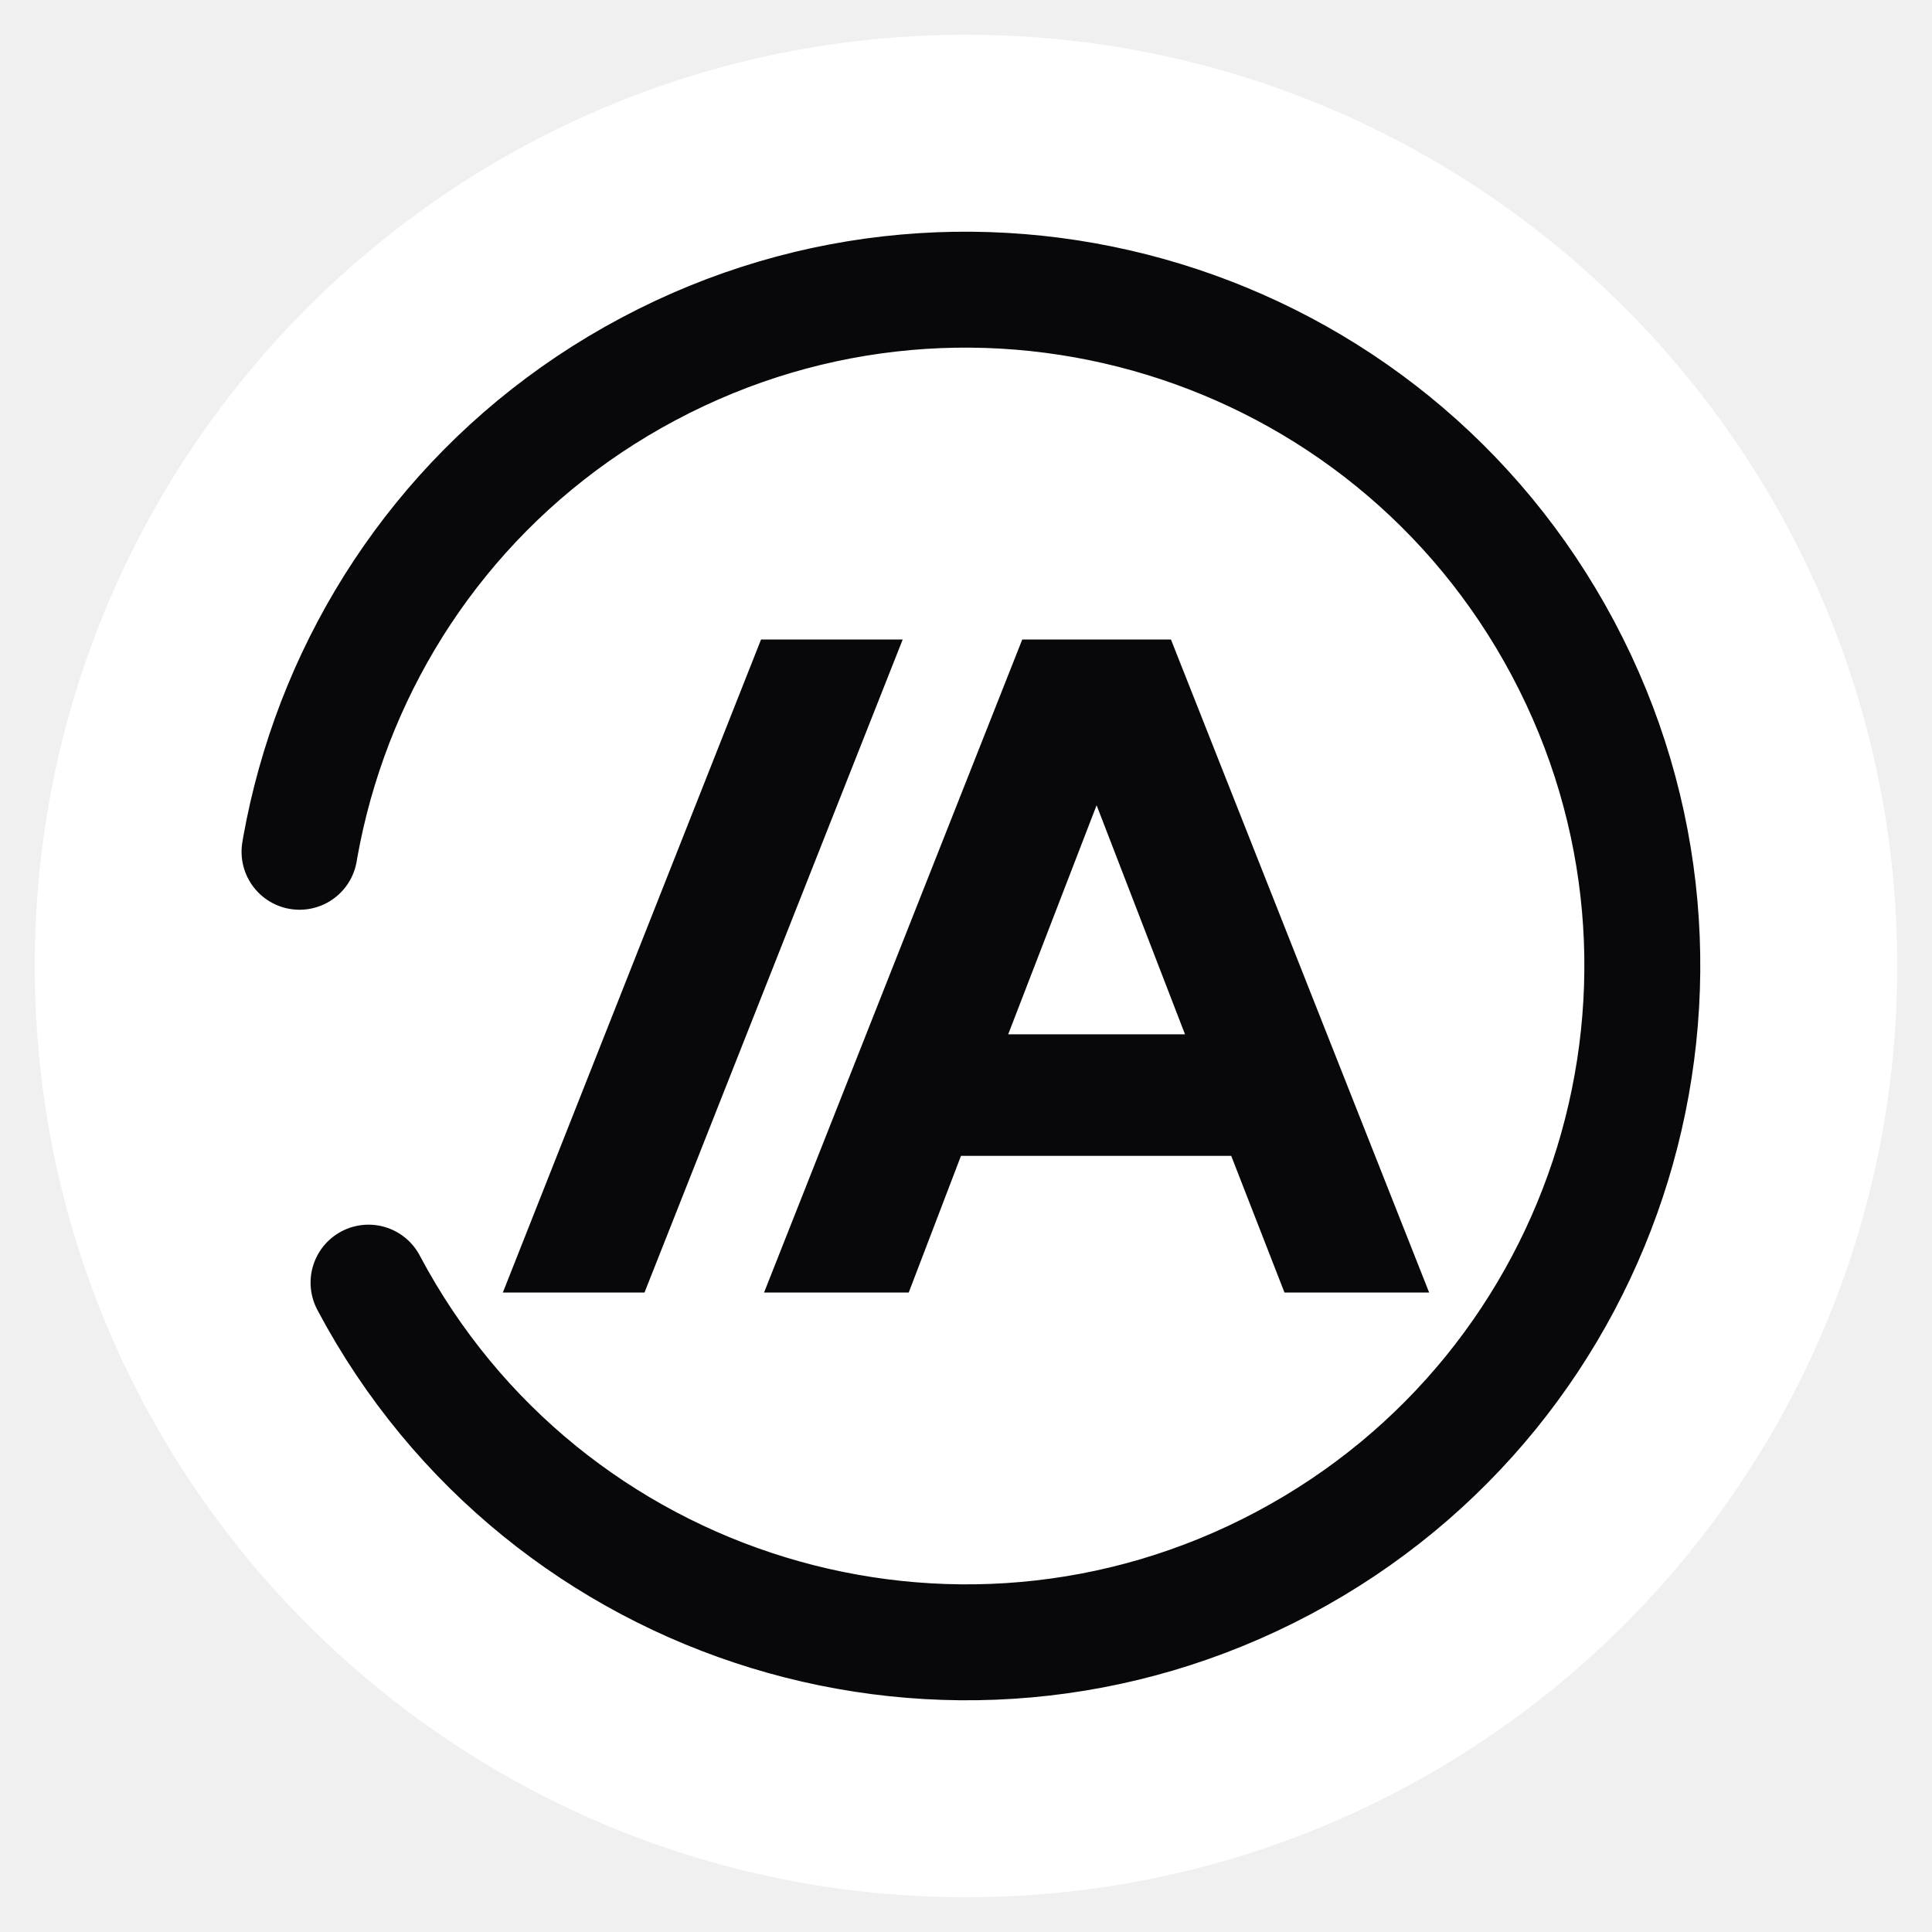
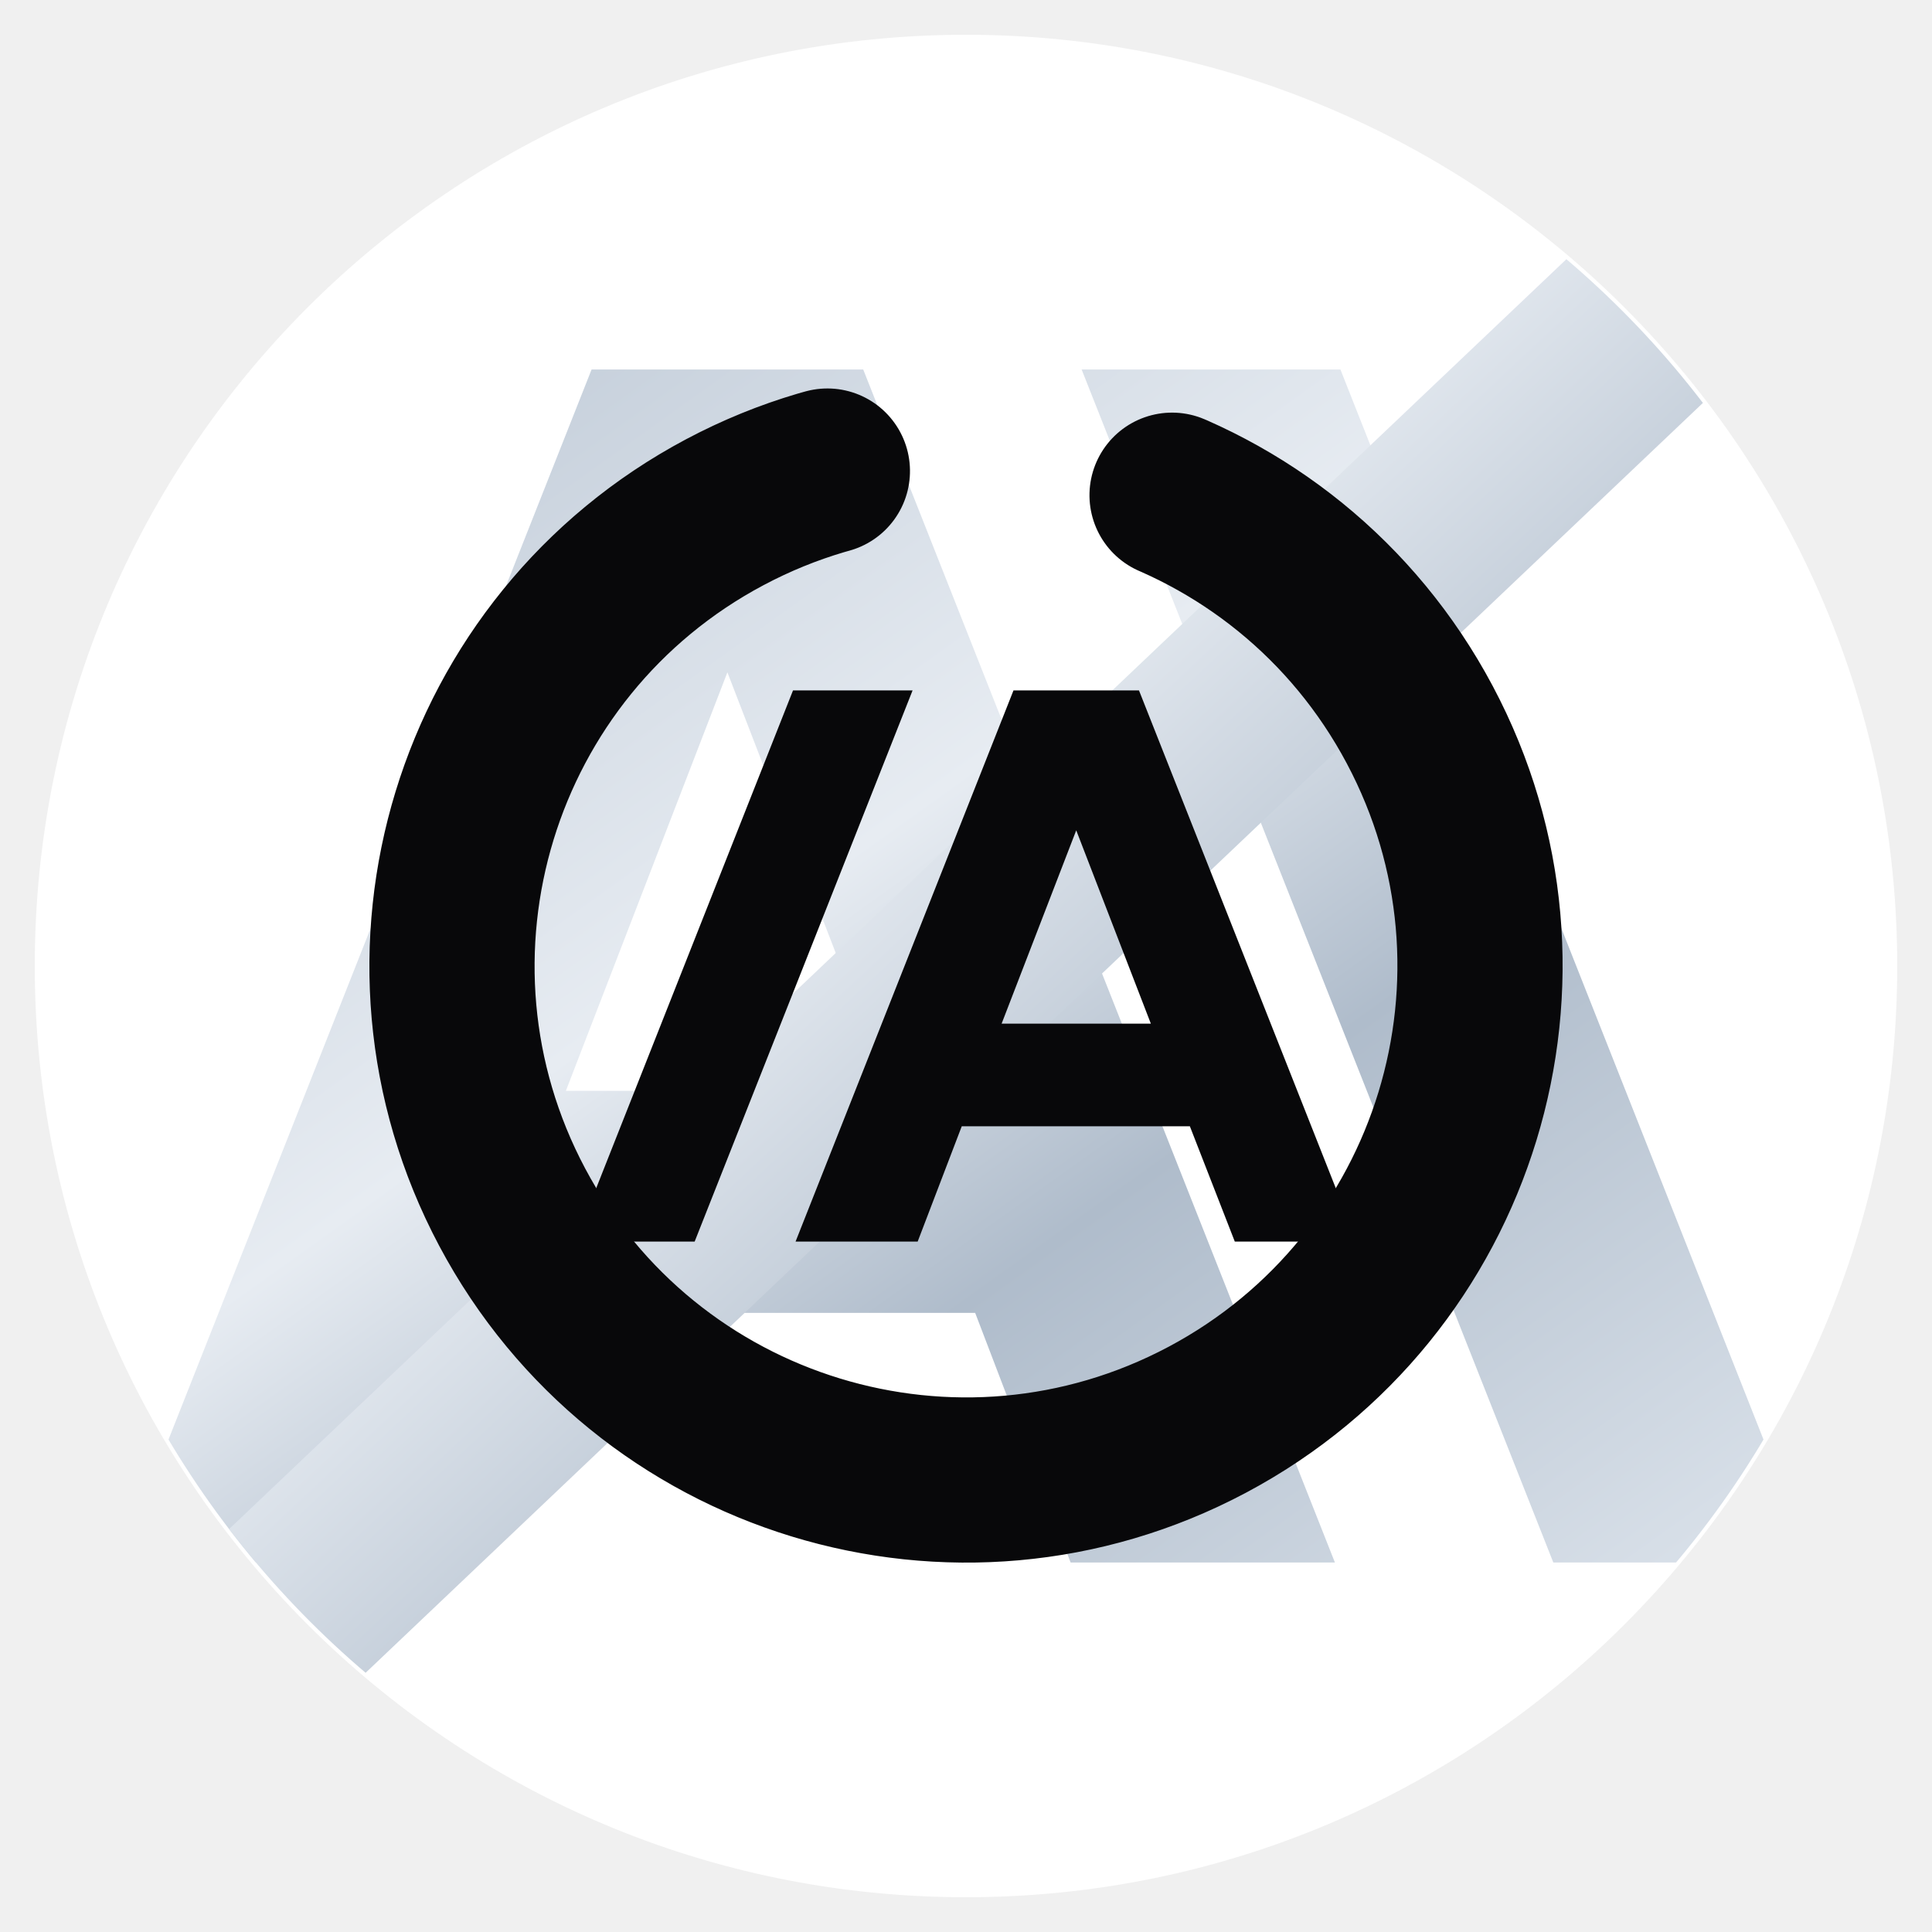
<svg xmlns="http://www.w3.org/2000/svg" viewBox="0 0 1000 1000" role="img" aria-label="Oroboros / Anthropic circular mark">
+   <defs>
+     <clipPath id="circleClip">
+       <circle cx="500" cy="500" r="480" />
+     </clipPath>
+     <linearGradient id="wm" x1="0" y1="0" x2="1" y2="1">
+       <stop offset="0" stop-color="#B8C4D2" />
+       <stop offset=".42" stop-color="#E7ECF2" />
+       <stop offset=".64" stop-color="#AFBCCB" />
+       <stop offset="1" stop-color="#DDE4EC" />
+     </linearGradient>
+   </defs>
  <circle cx="500" cy="500" r="480" fill="#FFFFFF" stroke="#FFFFFF" stroke-width="4" />
-   <circle cx="500" cy="500" r="350" fill="none" stroke="#08080A" stroke-width="60" stroke-linecap="round" stroke-dasharray="1650 230" transform="rotate(-118 500 500)" />
-   <g fill="#08080A" transform="translate(500 500) scale(-5.2 5.2) translate(-46.1 -32.5)">
-     <path d="M66.5,0H52.4l25.7,65h14.1L66.5,0z M25.7,0L0,65h14.4l5.3-13.6h26.9L51.8,65h14.4L40.5,0C40.5,0,25.7,0,25.7,0z M24.3,39.3l8.8-22.8l8.8,22.8H24.3z" />
+   <g clip-path="url(#circleClip)">
+     <g transform="translate(500 500) scale(1.9) translate(-300 -380)">
+       <g fill="url(#wm)">
+         <path d="M66.5,0H52.4l25.7,65h14.1L66.5,0z M25.7,0L0,65h14.4l5.3-13.6h26.9L51.8,65h14.4L40.5,0C40.5,0,25.7,0,25.7,0z M24.3,39.3l8.8-22.8l8.8,22.8H24.3z" transform="translate(300 380) scale(5) translate(-46.1 -32.5)" />
+         <path d="M62 606 L538 154" stroke="url(#wm)" stroke-width="54" stroke-linecap="round" fill="none" />
+       </g>
+       <circle cx="300" cy="380" r="140" fill="none" stroke="#08080A" stroke-width="45" stroke-linecap="round" stroke-dasharray="690 96" transform="rotate(-28 300 380)" />
+       <g fill="#08080A" transform="translate(300 380) scale(-2.31 2.31) translate(-46.1 -32.5)">
+         <path d="M66.5,0H52.4l25.7,65h14.1L66.5,0z M25.7,0L0,65h14.4l5.3-13.6h26.9L51.8,65h14.4L40.5,0C40.5,0,25.7,0,25.7,0z M24.3,39.3l8.8-22.8l8.8,22.8H24.3z" />
+       </g>
+     </g>
  </g>
</svg>
